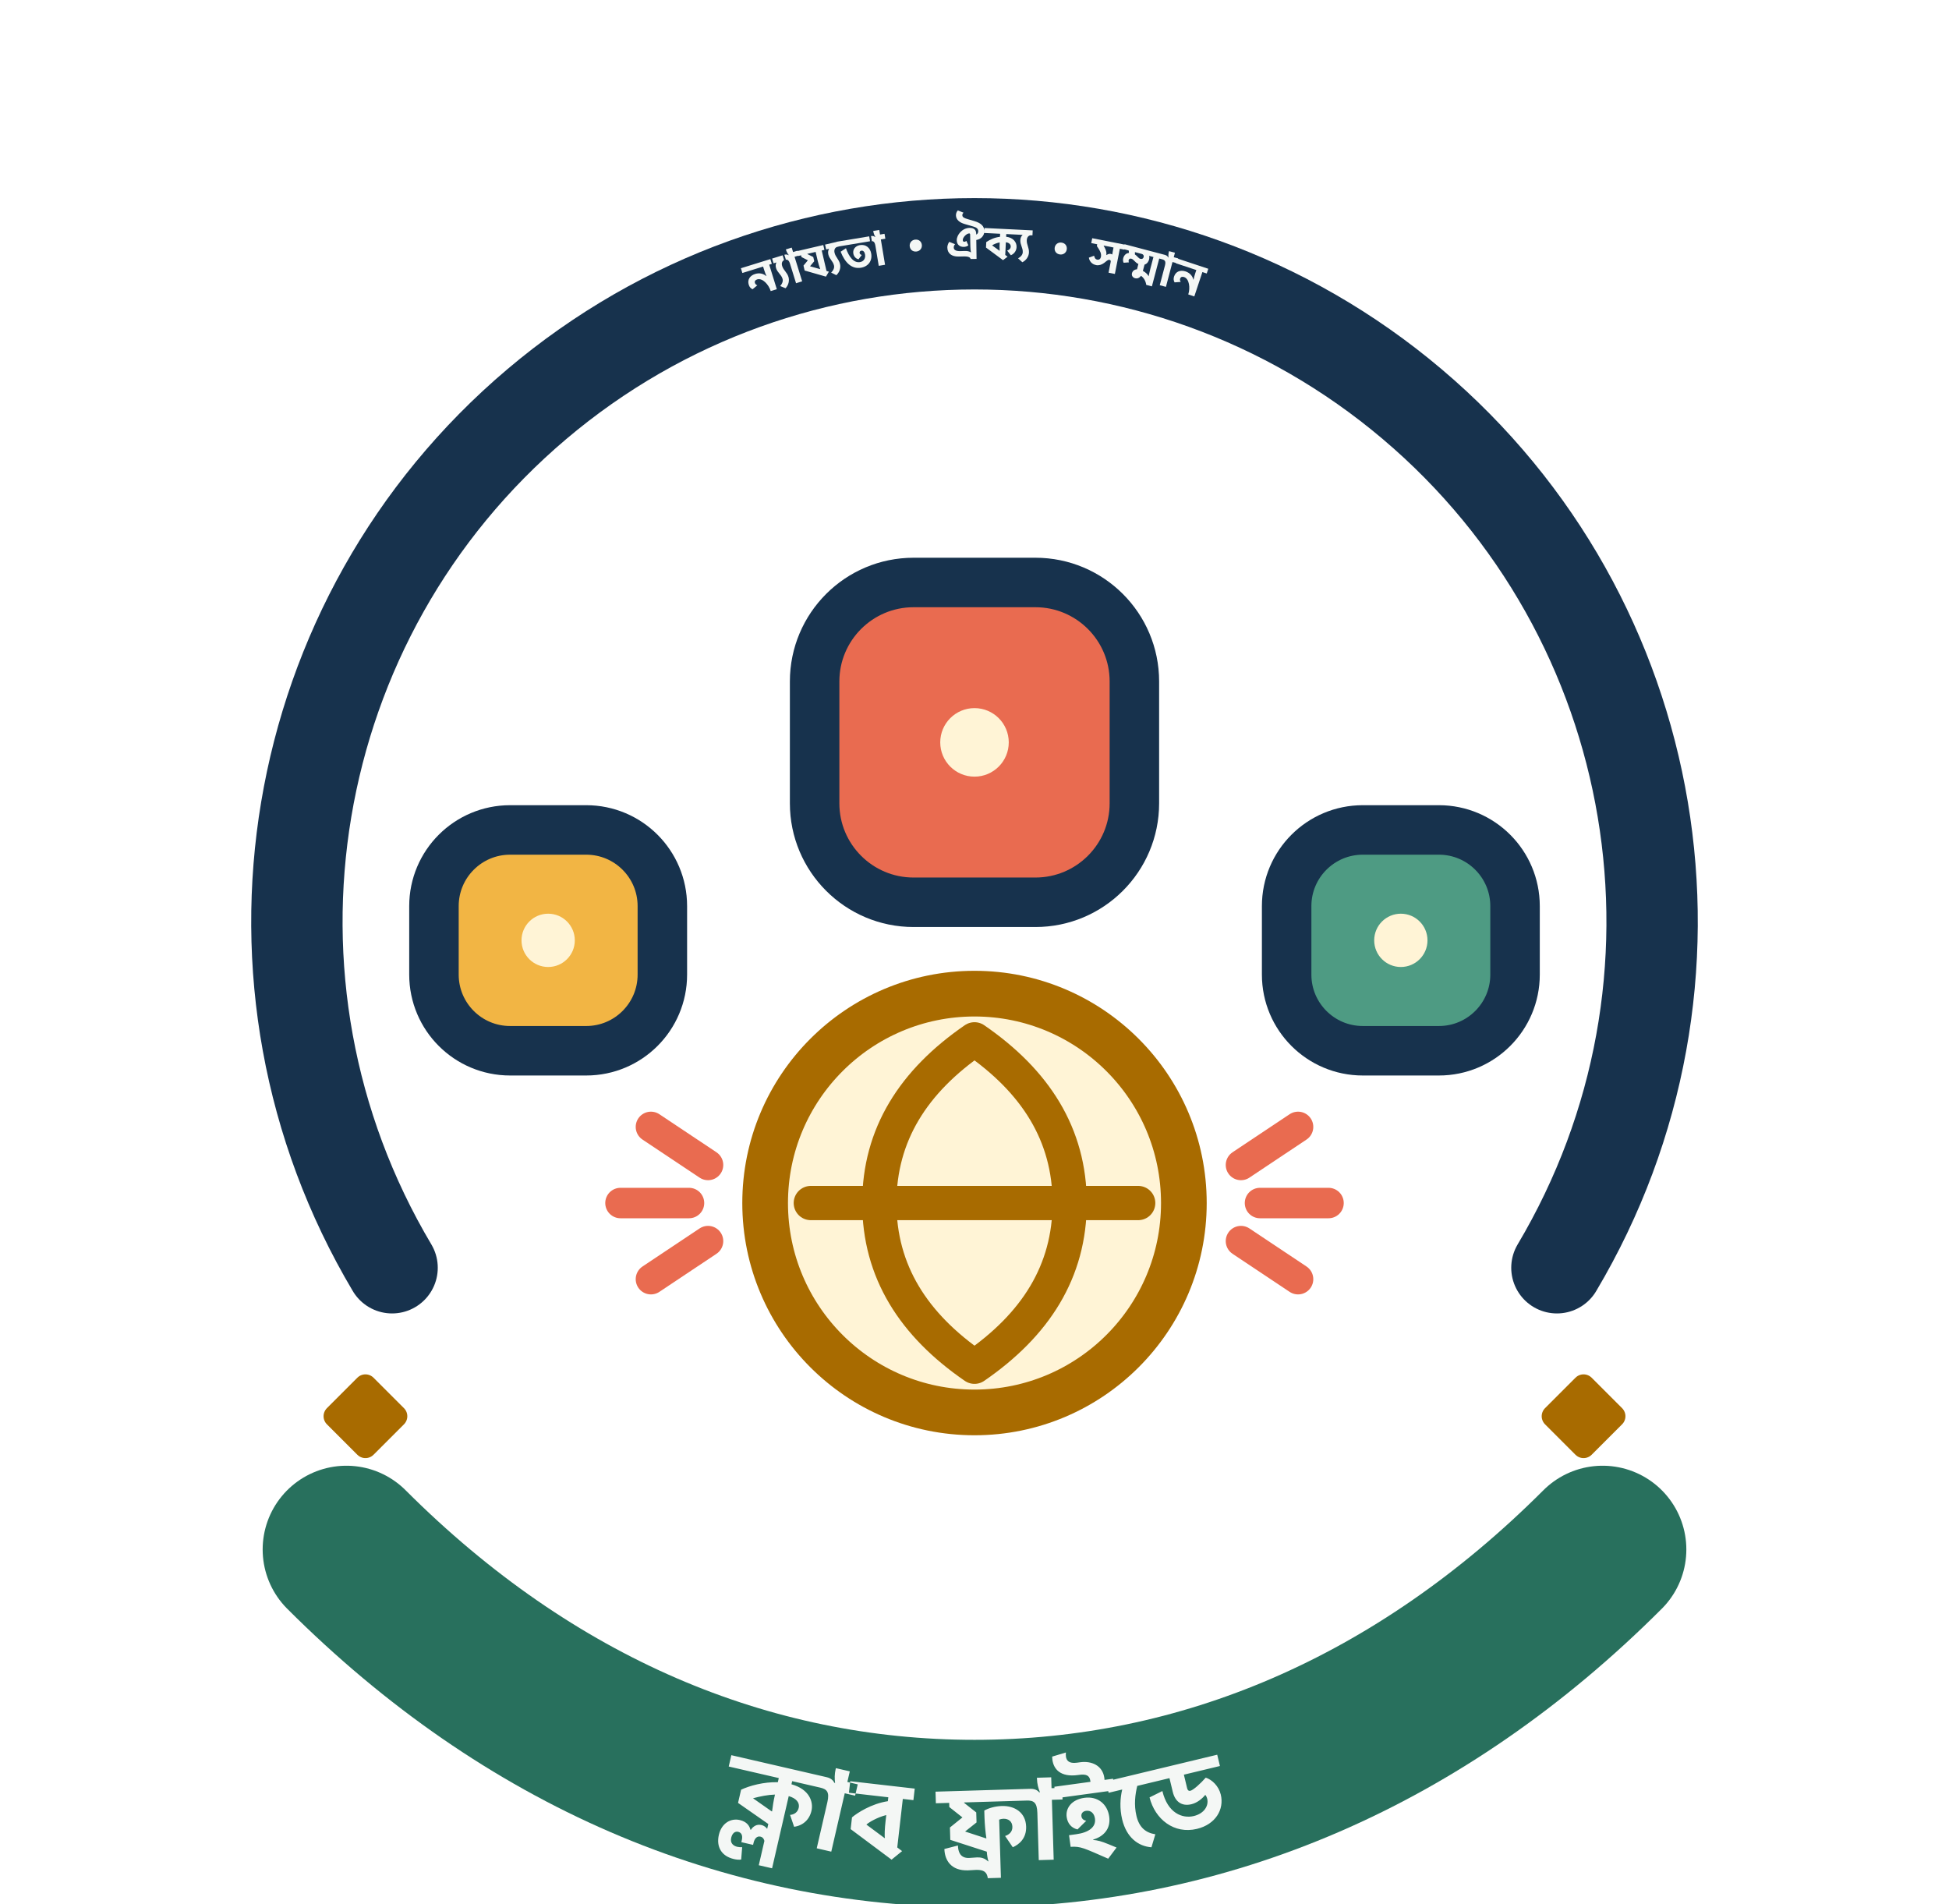
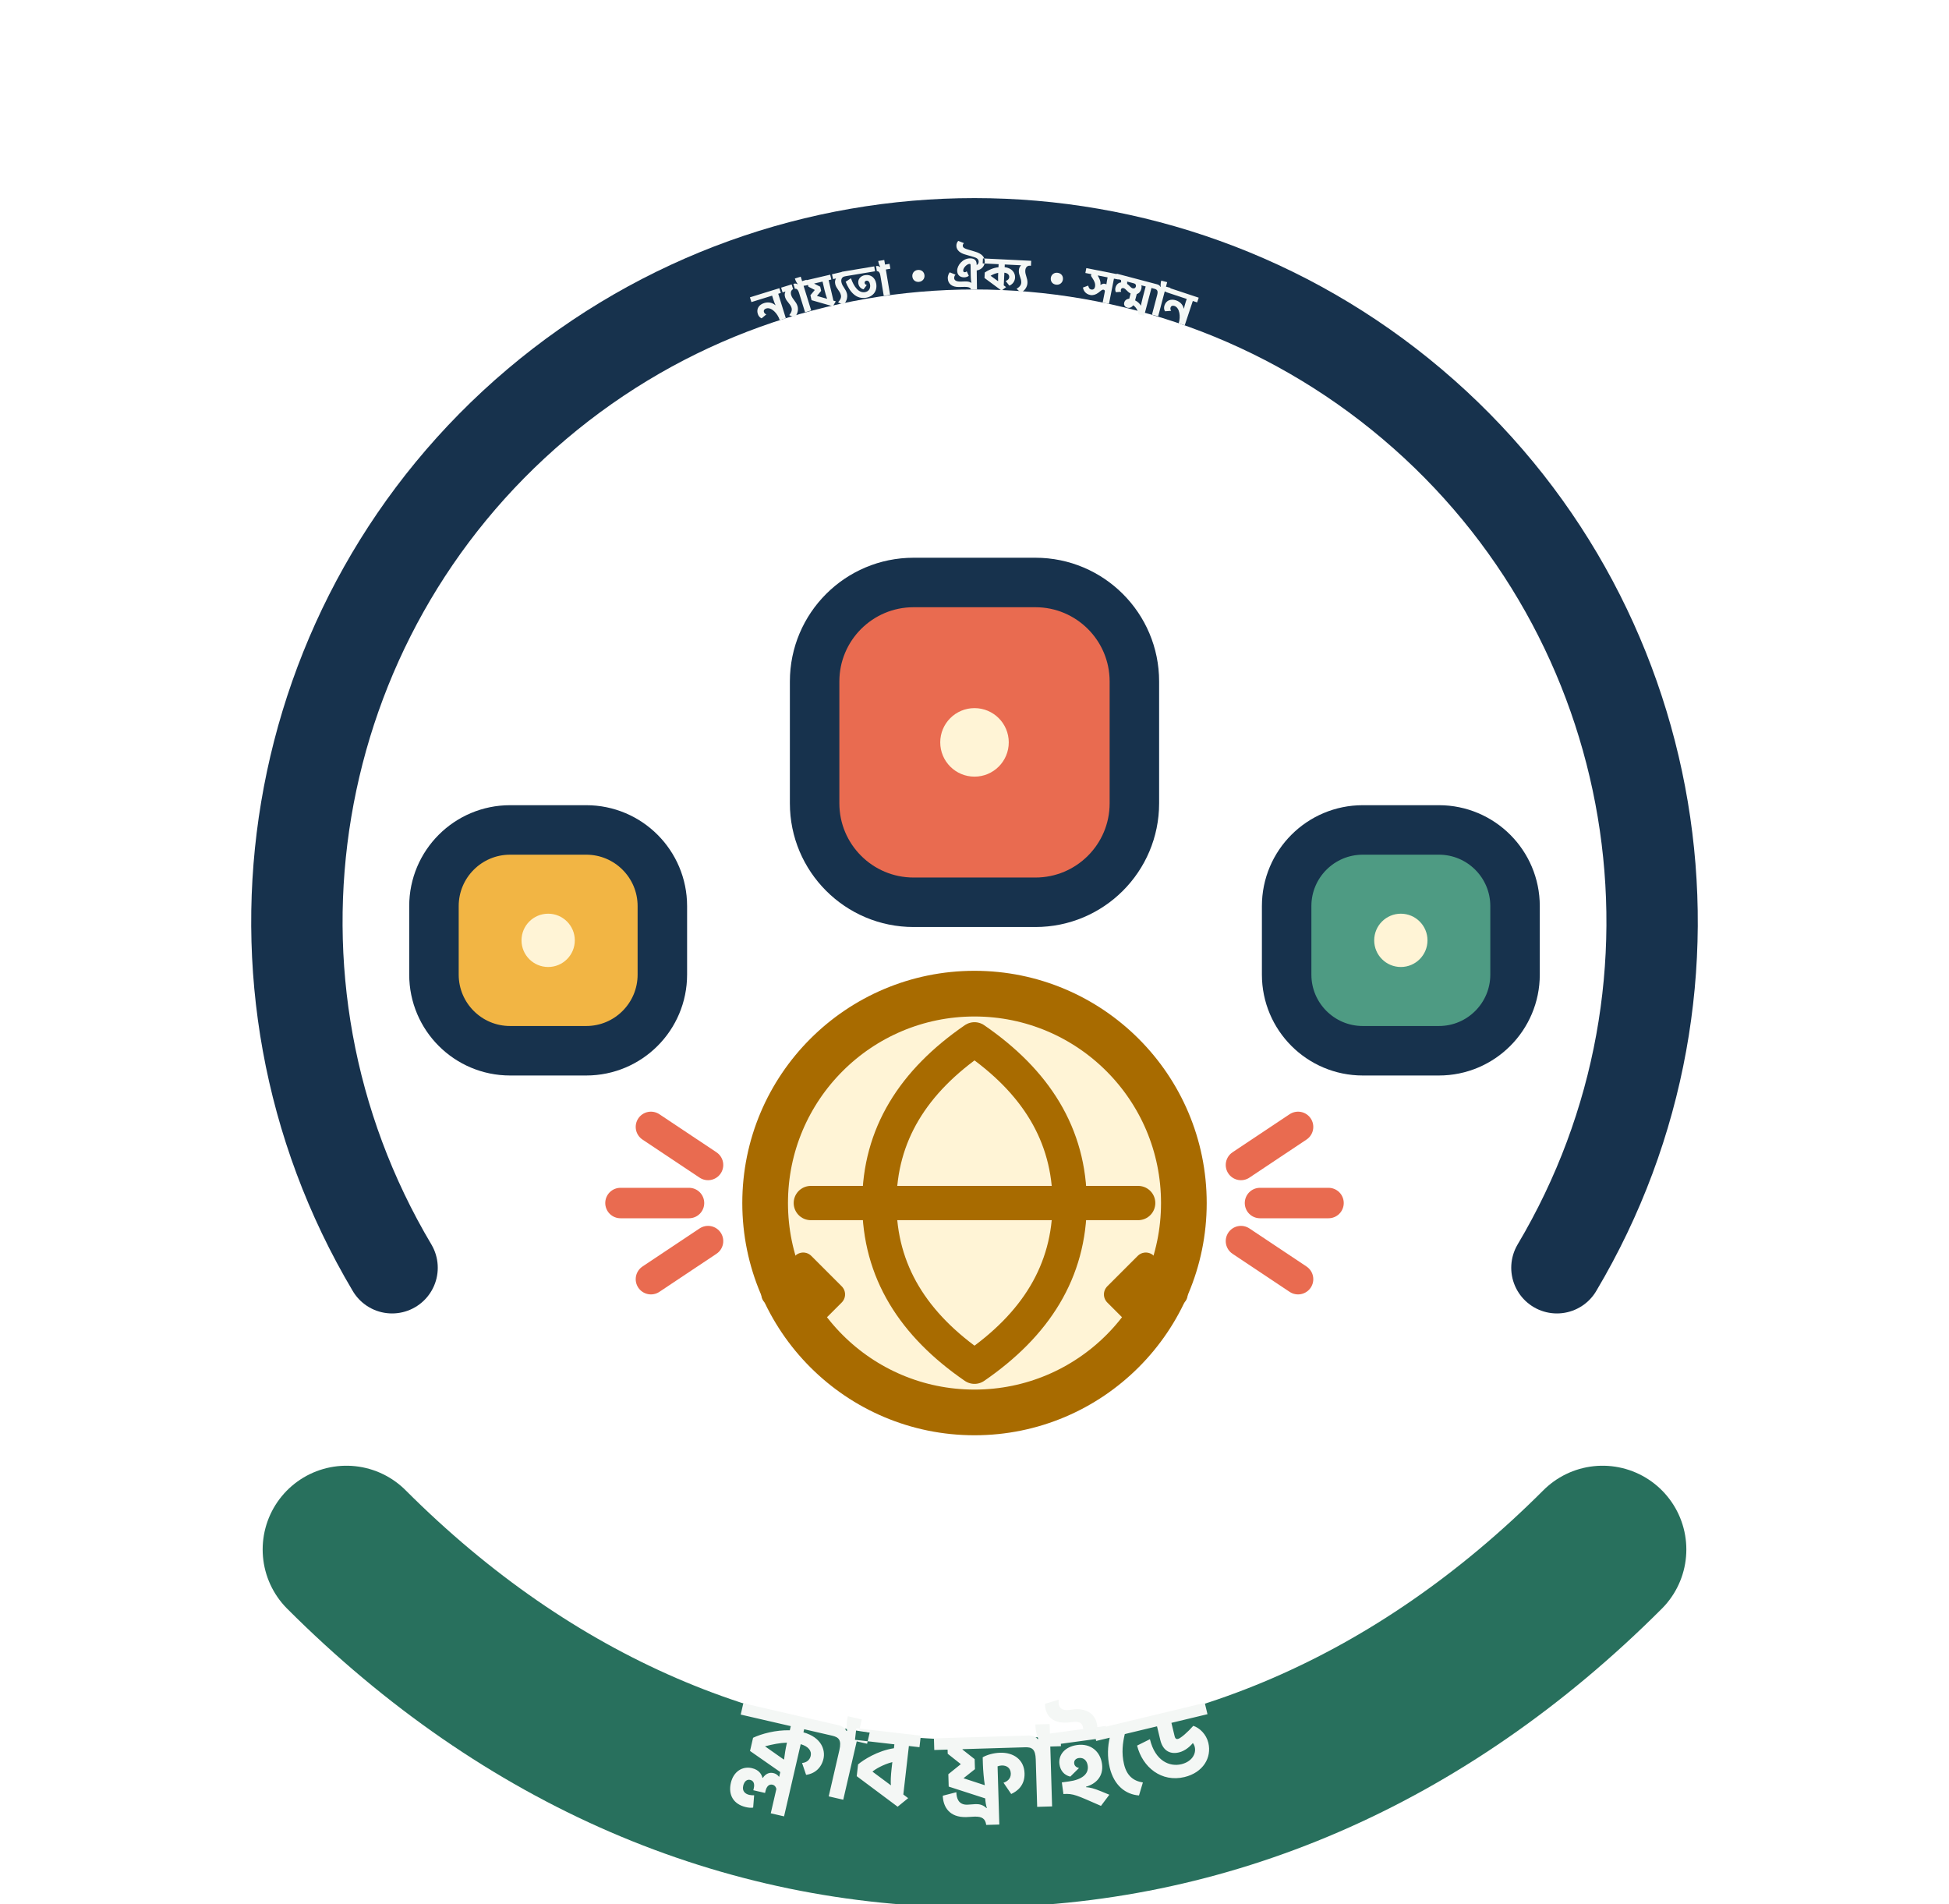
<svg xmlns="http://www.w3.org/2000/svg" viewBox="0 0 512 500" role="img" aria-labelledby="title desc" version="1.1" id="svg15">
  <g stroke="#17324D" stroke-width="13" stroke-linecap="round" stroke-linejoin="round" id="g8">
    <path fill="none" stroke="#17324D" d="M103 333a178 178 0 1 1 306 0" id="path1" />
    <g id="younger-member" aria-label="younger-member">
      <rect x="114" y="218" width="60" height="58" rx="20" fill="#F2B544" stroke="#17324D" id="rect1" />
      <circle cx="144" cy="247" r="7" fill="#FFF4D6" stroke="none" id="circle1" />
    </g>
    <g id="adult-member" aria-label="adult-member">
      <rect x="214" y="153" width="84" height="84" rx="26" fill="#E96B50" stroke="#17324D" id="rect2" />
      <circle cx="256" cy="195" r="9" fill="#FFF4D6" stroke="none" id="circle2" />
    </g>
    <g id="older-member" aria-label="older-member">
      <rect x="338" y="218" width="60" height="58" rx="20" fill="#4E9B83" stroke="#17324D" id="rect3" />
      <circle cx="368" cy="247" r="7" fill="#FFF4D6" stroke="none" id="circle3" />
    </g>
    <circle cx="256" cy="316" r="55" fill="#FFF4D6" stroke="#A86B00" stroke-width="12" id="circle4" />
    <path fill="none" stroke="#A86B00" stroke-width="9" d="M256 273c-16 11-25 25-25 43s9 32 25 43m0-86c16 11 25 25 25 43s-9 32-25 43m-43-43h86" id="path4" />
    <path fill="none" stroke="#E96B50" stroke-width="8" d="M181 316h-18M186 306l-15-10M186 326l-15 10M331 316h18M326 306l15-10M326 326l15 10" id="path5" />
    <path fill="none" stroke="#28705D" d="M91 407c48 48 105 72 165 72s117-24 165-72" id="path6" />
-     <path fill="#A86B00" stroke="#A86B00" stroke-width="6" d="m96 364 8 8-8 8-8-8z" id="path7" />
-     <path fill="#A86B00" stroke="#A86B00" stroke-width="6" d="m416 364 8 8-8 8-8-8z" id="path8" />
+     <path fill="#A86B00" stroke="#A86B00" stroke-width="6" d="m211 332 8 8-8 8-8-8z" id="path7" />
+     <path fill="#A86B00" stroke="#A86B00" stroke-width="6" d="m301 332 8 8-8 8-8-8z" id="path8" />
  </g>
  <defs id="defs8">
    <path id="motto-arc" d="M103 333a178 178 0 1 1 306 0" />
    <path id="name-arc" d="M91 407c48 48 105 72 165 72s117-24 165-72" />
  </defs>
  <path d="M103 333a178 178 0 1 1 306 0" fill="none" stroke="#17324D" stroke-width="24" stroke-linecap="round" id="path9" />
  <path d="M91 407c48 48 105 72 165 72s117-24 165-72" fill="none" stroke="#28705D" stroke-width="44" stroke-linecap="round" id="path10" />
  <g font-family="Kohinoor Bangla, Bangla Sangam MN, sans-serif" text-anchor="middle" id="g15">
    <g id="text14" style="font-weight:700;font-size:12px;letter-spacing:0" aria-label="ন্যায্যতা•ঐক্য•সম্মান">
-       <path style="fill:#f4f7f5" d="m 198.95,74.938 c -0.279,-0.089 -0.529,-0.288 -0.632,-0.621 -0.142,-0.458 0.123,-0.779 0.604,-0.929 1.375,-0.427 3.012,1.365 3.52,3.004 l 0.021,0.069 1.605,-0.498 -1.998,-6.441 1.146,-0.356 -0.388,-1.249 -8.195,2.542 0.388,1.249 5.444,-1.689 0.277,0.894 c 0.188,0.607 0.416,1.178 0.605,1.584 l -0.042,0.026 c -0.824,-0.712 -1.872,-0.889 -2.926,-0.562 -1.352,0.42 -2.103,1.482 -1.68,2.846 0.188,0.607 0.568,0.98 1.004,1.171 z m 4.988,-5.995 -1.18,0.366 -0.388,-1.249 3.679,-1.141 0.388,1.249 -0.332,0.103 c -0.562,0.174 -0.889,0.778 -0.633,1.604 0.348,1.123 1.275,1.64 1.652,2.855 0.306,0.986 0.027,2.153 -0.757,2.986 l -1.411,-0.58 c 0.654,-0.768 0.773,-1.396 0.606,-1.934 -0.345,-1.112 -1.318,-1.576 -1.688,-2.768 -0.206,-0.665 -0.079,-1.144 0.08,-1.444 z m 2.54,-3.314 c 0.167,0.539 0.435,0.996 0.727,1.37 l -0.08,0.025 c -0.191,-0.129 -0.537,-0.273 -1.064,-0.11 l -0.47,0.146 0.388,1.249 0.046,-0.014 c 0.722,-0.224 1.168,-0.124 1.516,1 l 1.582,5.1 1.605,-0.498 -1.998,-6.441 1.146,-0.356 -0.388,-1.249 -1.146,0.356 -0.363,-1.169 -1.536,0.476 z m 5.605,1.052 2.185,-0.509 0.526,2.256 c 0.15,0.643 0.453,1.681 0.671,2.246 l -0.047,0.011 -2.625,-0.744 1.107,-1.33 -0.256,-1.099 -1.551,-0.785 z m 4.893,5.981 0.769,-1.3 -0.623,-0.188 -1.253,-5.376 1.169,-0.272 -0.297,-1.274 -7.409,1.727 0.297,1.274 0.818,-0.191 0.106,0.456 1.678,0.854 -1.155,1.39 0.302,1.297 z m 0.798,-7.308 -1.204,0.281 -0.297,-1.274 3.751,-0.874 0.297,1.274 -0.339,0.079 c -0.573,0.133 -0.943,0.713 -0.747,1.554 0.267,1.145 1.154,1.727 1.443,2.966 0.234,1.005 -0.128,2.149 -0.97,2.924 l -1.366,-0.68 c 0.707,-0.719 0.871,-1.337 0.743,-1.886 -0.264,-1.134 -1.202,-1.667 -1.485,-2.882 -0.158,-0.678 0.004,-1.147 0.183,-1.435 z m 7.763,2.752 c -0.681,-0.142 -1.239,-0.718 -1.373,-1.523 -0.181,-1.089 0.555,-2.002 1.738,-2.2 1.61,-0.268 2.716,0.752 2.965,2.243 0.315,1.894 -0.776,3.377 -2.693,3.697 -2.509,0.418 -4.239,-1.423 -5.336,-4.208 l 1.393,-0.913 c 0.793,2.277 2.04,3.918 3.685,3.644 1.053,-0.175 1.492,-1.051 1.336,-1.986 -0.11,-0.663 -0.464,-1.103 -0.973,-1.018 -0.296,0.049 -0.511,0.292 -0.46,0.6 0.043,0.26 0.262,0.479 0.574,0.525 z m 3.277,-6.105 0.215,1.29 -9.008,1.5 -0.215,-1.29 z m 0.6,-1.219 c 0.093,0.556 0.296,1.046 0.534,1.456 l -0.083,0.014 c -0.172,-0.154 -0.495,-0.343 -1.04,-0.253 l -0.485,0.081 0.215,1.29 0.047,-0.008 c 0.746,-0.124 1.174,0.036 1.367,1.196 l 0.877,5.267 1.657,-0.276 -1.108,-6.652 1.184,-0.197 -0.215,-1.29 -1.184,0.197 -0.201,-1.207 -1.586,0.264 z" id="path15" />
-       <path style="fill:#f4f7f5" d="m 238.978,64.641 c 0.076,0.873 0.734,1.514 1.738,1.427 0.921,-0.08 1.53,-0.832 1.454,-1.704 -0.076,-0.873 -0.734,-1.514 -1.738,-1.427 -0.921,0.08 -1.53,0.832 -1.454,1.704 z" id="path16" />
-       <path style="fill:#f4f7f5" d="m 254.982,68.03 1.56,-0.022 -0.069,-4.968 c 1.341,-0.199 2.131,-1.254 2.116,-2.346 -0.017,-1.236 -0.797,-2.077 -2.581,-2.604 l -1.892,-0.562 c -0.747,-0.218 -1.303,-0.462 -1.31,-0.978 -0.004,-0.264 0.078,-0.457 0.314,-0.688 l -1.508,-0.591 c -0.283,0.328 -0.494,0.751 -0.486,1.291 0.017,1.224 1.095,1.929 2.228,2.261 l 2.35,0.687 c 0.843,0.24 1.268,0.582 1.277,1.206 0.007,0.468 -0.217,0.759 -0.527,0.907 l -0.003,-0.216 c -0.013,-0.96 -0.514,-1.565 -1.75,-1.548 -1.944,0.027 -3.382,1.871 -3.363,3.239 0.015,1.056 0.661,1.767 1.849,1.75 0.444,-0.006 0.91,-0.145 1.206,-0.413 l -0.544,-1.169 c -0.083,0.097 -0.273,0.232 -0.513,0.235 -0.264,0.004 -0.41,-0.114 -0.414,-0.462 -0.01,-0.684 0.984,-1.718 1.68,-1.728 0.144,-0.002 0.253,0.068 0.256,0.308 l 0.028,2.04 c 0.026,1.86 0.116,2.291 0.193,2.626 l -0.048,6.68e-4 c -0.436,-0.318 -1.013,-0.37 -1.637,-0.361 -0.372,0.005 -0.768,0.035 -1.152,0.04 -1.284,0.018 -1.686,-0.421 -1.693,-0.949 -0.005,-0.384 0.159,-0.674 0.36,-0.869 l -1.533,-0.615 c -0.141,0.182 -0.518,0.751 -0.507,1.519 0.021,1.476 1.101,2.361 2.913,2.336 0.36,-0.005 1.056,-0.027 1.464,-0.032 1.368,-0.019 1.649,0.349 1.738,0.672 z m 9.596,-2.213 c 0.512,-0.143 0.915,-0.52 0.94,-1.035 0.028,-0.563 -0.417,-1.054 -1.277,-1.144 l -0.164,3.332 0.615,0.451 -1.198,0.914 -4.475,-3.308 0.071,-1.438 c 0.982,-0.661 2.187,-1.226 3.6,-1.385 l 0.04,-0.803 -4.183,-0.206 0.064,-1.306 9.313,0.458 -0.064,1.306 -3.512,-0.173 -0.035,0.707 c 1.912,0.214 2.798,1.483 2.737,2.73 -0.048,0.971 -0.615,1.748 -1.498,2.125 z m -3.957,-1.372 1.937,1.405 0.048,0.002 c -0.042,-0.603 -0.024,-1.467 0.007,-2.102 l 0.004,-0.072 c -0.776,0.142 -1.426,0.422 -1.996,0.767 z m 7.993,-2.754 -1.235,-0.061 0.064,-1.306 3.847,0.189 -0.064,1.306 -0.348,-0.017 c -0.587,-0.029 -1.102,0.426 -1.145,1.289 -0.058,1.175 0.636,1.978 0.573,3.248 -0.051,1.031 -0.713,2.031 -1.735,2.546 l -1.127,-1.029 c 0.878,-0.497 1.205,-1.046 1.233,-1.609 0.057,-1.163 -0.698,-1.933 -0.636,-3.179 0.034,-0.695 0.319,-1.102 0.57,-1.33 z" id="path17" />
-       <path style="fill:#f4f7f5" d="m 277.063,65.075 c -0.111,0.869 0.395,1.636 1.395,1.764 0.917,0.117 1.672,-0.487 1.783,-1.356 0.111,-0.869 -0.395,-1.636 -1.395,-1.764 -0.917,-0.117 -1.672,0.487 -1.783,1.356 z" id="path18" />
-       <path style="fill:#f4f7f5" d="m 287.974,69.641 c 0.671,0.133 1.424,-0.086 2.084,-0.579 0.573,-0.425 0.972,-0.897 1.408,-0.811 0.247,0.049 0.368,0.244 0.317,0.503 l -0.567,2.873 1.66,0.328 1.306,-6.616 1.165,0.23 0.253,-1.283 -8.676,-1.713 -0.253,1.283 1.566,0.309 -0.091,0.459 0.357,0.547 c 0.461,0.703 0.877,1.445 0.705,2.316 -0.095,0.483 -0.443,0.818 -0.961,0.715 -0.565,-0.112 -0.719,-0.57 -0.824,-1.031 l -1.385,0.509 c 0.134,0.809 0.677,1.712 1.937,1.96 z m 4.22,-2.787 c -0.13,-0.087 -0.243,-0.134 -0.443,-0.173 -0.412,-0.081 -0.826,0.155 -1.117,0.33 0.021,-0.167 0.032,-0.348 0.02,-0.534 -0.027,-0.421 -0.167,-0.889 -0.47,-1.463 l -0.251,-0.465 0.009,-0.047 2.578,0.509 -0.156,0.789 c -0.035,0.177 -0.142,0.779 -0.172,1.055 z m 7.397,1.141 c -0.545,-0.144 -0.808,-0.747 -1.455,-1.166 0.017,-0.206 0.02,-0.404 -7.8e-4,-0.608 l 1.798,0.475 c 0.441,0.116 0.599,0.456 0.501,0.827 -0.098,0.371 -0.392,0.592 -0.844,0.472 z m 2.167,4.581 c -0.281,-0.533 -0.836,-1.065 -1.524,-1.42 l 0.435,-1.648 c 0.69,-0.215 1.044,-0.804 1.182,-1.326 0.116,-0.441 0.088,-0.759 0.021,-0.975 l 1.137,0.3 -0.778,2.947 c -0.404,1.532 -0.473,2.122 -0.473,2.122 z m 3.943,-4.358 0.334,-1.265 -10.616,-2.802 -0.334,1.265 1.416,0.374 c 0.061,0.19 0.076,0.417 0.053,0.647 -0.778,0.08 -1.286,0.641 -1.482,1.384 -0.129,0.487 -0.035,0.934 0.118,1.198 l 1.381,-0.107 c -0.079,-0.17 -0.129,-0.357 -0.068,-0.589 0.077,-0.29 0.323,-0.473 0.706,-0.372 0.615,0.162 0.945,0.982 1.842,1.392 l -0.356,1.395 c -0.667,0.035 -1.164,0.413 -1.32,1.004 -0.184,0.696 0.243,1.194 0.835,1.35 0.499,0.132 1.089,-0.035 1.525,-0.652 0.796,0.558 1.256,1.448 1.38,2.387 l 1.485,0.392 1.929,-7.31 z m 1.37,-2.133 c -0.144,0.545 -0.16,1.075 -0.11,1.547 l -0.081,-0.021 c -0.093,-0.211 -0.31,-0.516 -0.844,-0.657 l -0.476,-0.126 -0.334,1.265 0.046,0.012 c 0.731,0.193 1.056,0.514 0.756,1.652 l -1.363,5.163 1.624,0.429 1.721,-6.521 1.16,0.306 0.334,-1.265 -1.16,-0.306 0.312,-1.183 -1.555,-0.41 z m 3.108,7.967 c -0.175,-0.235 -0.263,-0.542 -0.153,-0.873 0.151,-0.456 0.553,-0.562 1.032,-0.404 1.367,0.454 1.655,2.863 1.114,4.491 l -0.023,0.068 1.594,0.529 2.124,-6.401 1.139,0.378 0.412,-1.241 -8.143,-2.702 -0.412,1.241 5.41,1.795 -0.295,0.888 c -0.2,0.604 -0.348,1.2 -0.43,1.64 l -0.049,-0.004 c -0.256,-1.058 -1.004,-1.813 -2.052,-2.16 -1.344,-0.446 -2.573,-0.019 -3.023,1.336 -0.2,0.604 -0.109,1.127 0.135,1.537 z" id="path19" />
+       <path style="fill:#f4f7f5" d="m 201.321,82.578 c -0.279,-0.089 -0.529,-0.288 -0.632,-0.621 -0.142,-0.458 0.123,-0.779 0.604,-0.929 1.375,-0.427 3.012,1.365 3.52,3.004 l 0.021,0.069 1.605,-0.498 -1.998,-6.441 1.146,-0.356 -0.388,-1.249 -8.195,2.542 0.388,1.249 5.444,-1.689 0.277,0.894 c 0.188,0.607 0.416,1.178 0.605,1.584 l -0.042,0.026 c -0.824,-0.712 -1.872,-0.889 -2.926,-0.562 -1.352,0.42 -2.103,1.482 -1.68,2.846 0.188,0.607 0.568,0.98 1.004,1.171 z m 4.988,-5.995 -1.18,0.366 -0.388,-1.249 3.679,-1.141 0.388,1.249 -0.332,0.103 c -0.562,0.174 -0.889,0.778 -0.633,1.604 0.348,1.123 1.275,1.64 1.652,2.855 0.306,0.986 0.027,2.153 -0.757,2.986 l -1.411,-0.58 c 0.654,-0.768 0.773,-1.396 0.606,-1.934 -0.345,-1.112 -1.318,-1.576 -1.688,-2.768 -0.206,-0.665 -0.079,-1.144 0.08,-1.444 z m 2.54,-3.314 c 0.167,0.539 0.435,0.996 0.727,1.37 l -0.08,0.025 c -0.191,-0.129 -0.537,-0.273 -1.064,-0.11 l -0.47,0.146 0.388,1.249 0.046,-0.014 c 0.722,-0.224 1.168,-0.124 1.516,1 l 1.582,5.1 1.605,-0.498 -1.998,-6.441 1.146,-0.356 -0.388,-1.249 -1.146,0.356 -0.363,-1.169 -1.536,0.476 z m 5.051,1.202 2.185,-0.509 0.526,2.256 c 0.15,0.643 0.453,1.681 0.671,2.246 l -0.047,0.011 -2.625,-0.744 1.107,-1.33 -0.256,-1.099 -1.551,-0.785 z m 4.893,5.981 0.769,-1.3 -0.623,-0.188 -1.253,-5.376 1.169,-0.272 -0.297,-1.274 -7.409,1.727 0.297,1.274 0.818,-0.191 0.106,0.456 1.678,0.854 -1.155,1.39 0.302,1.297 z m 0.798,-7.308 -1.204,0.281 -0.297,-1.274 3.751,-0.874 0.297,1.274 -0.339,0.079 c -0.573,0.133 -0.943,0.713 -0.747,1.554 0.267,1.145 1.154,1.727 1.443,2.966 0.234,1.005 -0.128,2.149 -0.97,2.924 l -1.366,-0.68 c 0.707,-0.719 0.871,-1.337 0.743,-1.886 -0.264,-1.134 -1.202,-1.667 -1.485,-2.882 -0.158,-0.678 0.004,-1.147 0.183,-1.435 z m 7.262,2.852 c -0.681,-0.142 -1.239,-0.718 -1.373,-1.523 -0.181,-1.089 0.555,-2.002 1.738,-2.2 1.61,-0.268 2.716,0.752 2.965,2.243 0.315,1.894 -0.776,3.377 -2.693,3.697 -2.509,0.418 -4.239,-1.423 -5.336,-4.208 l 1.393,-0.913 c 0.793,2.277 2.04,3.918 3.685,3.644 1.053,-0.175 1.492,-1.051 1.336,-1.986 -0.11,-0.663 -0.464,-1.103 -0.972,-1.018 -0.296,0.049 -0.511,0.292 -0.46,0.6 0.043,0.26 0.262,0.479 0.574,0.525 z m 3.277,-6.105 0.215,1.29 -9.008,1.5 -0.215,-1.29 z m 0.6,-1.219 c 0.093,0.556 0.296,1.046 0.534,1.456 l -0.083,0.014 c -0.172,-0.154 -0.495,-0.343 -1.04,-0.253 l -0.485,0.081 0.215,1.29 0.047,-0.008 c 0.746,-0.124 1.174,0.036 1.367,1.196 l 0.877,5.267 1.657,-0.276 -1.108,-6.652 1.184,-0.197 -0.215,-1.29 -1.184,0.197 -0.201,-1.207 -1.586,0.264 z" id="path15" />
+       <path style="fill:#f4f7f5" d="m 239.67,72.611 c 0.076,0.873 0.734,1.514 1.738,1.427 0.921,-0.08 1.53,-0.832 1.454,-1.704 -0.076,-0.873 -0.734,-1.514 -1.738,-1.427 -0.921,0.08 -1.53,0.832 -1.454,1.704 z" id="path16" />
+       <path style="fill:#f4f7f5" d="m 255.093,76.03 1.56,-0.022 -0.069,-4.968 c 1.341,-0.199 2.131,-1.254 2.116,-2.346 -0.017,-1.236 -0.797,-2.077 -2.581,-2.604 l -1.892,-0.562 c -0.747,-0.218 -1.303,-0.462 -1.31,-0.978 -0.004,-0.264 0.078,-0.457 0.314,-0.688 L 251.723,63.271 c -0.283,0.328 -0.494,0.751 -0.486,1.291 0.017,1.224 1.095,1.929 2.228,2.261 l 2.35,0.687 c 0.843,0.24 1.268,0.582 1.277,1.206 0.007,0.468 -0.217,0.759 -0.527,0.907 l -0.003,-0.216 c -0.013,-0.96 -0.514,-1.565 -1.75,-1.548 -1.944,0.027 -3.382,1.871 -3.363,3.239 0.015,1.056 0.661,1.767 1.849,1.75 0.444,-0.006 0.91,-0.145 1.206,-0.413 l -0.544,-1.169 c -0.083,0.097 -0.273,0.232 -0.513,0.235 -0.264,0.004 -0.41,-0.114 -0.414,-0.462 -0.01,-0.684 0.984,-1.718 1.68,-1.728 0.144,-0.002 0.253,0.068 0.256,0.308 l 0.028,2.04 c 0.026,1.86 0.116,2.291 0.193,2.626 l -0.048,6.68e-4 c -0.436,-0.318 -1.013,-0.37 -1.637,-0.361 -0.372,0.005 -0.768,0.035 -1.152,0.04 -1.284,0.018 -1.686,-0.421 -1.693,-0.949 -0.005,-0.384 0.159,-0.674 0.36,-0.869 l -1.533,-0.615 c -0.141,0.182 -0.518,0.751 -0.507,1.519 0.021,1.476 1.101,2.361 2.913,2.336 0.36,-0.005 1.056,-0.027 1.464,-0.032 1.368,-0.019 1.649,0.349 1.738,0.672 z m 9.091,-2.222 c 0.512,-0.143 0.915,-0.52 0.94,-1.035 0.028,-0.563 -0.417,-1.054 -1.277,-1.144 l -0.164,3.332 0.615,0.451 -1.198,0.914 -4.475,-3.308 0.071,-1.438 c 0.982,-0.661 2.187,-1.226 3.6,-1.385 l 0.04,-0.803 -4.183,-0.206 0.064,-1.306 9.313,0.458 -0.064,1.306 -3.512,-0.173 -0.035,0.707 c 1.912,0.214 2.798,1.483 2.737,2.73 -0.048,0.971 -0.615,1.748 -1.498,2.125 z m -3.957,-1.372 1.937,1.405 0.048,0.002 c -0.042,-0.603 -0.024,-1.467 0.007,-2.102 l 0.004,-0.072 c -0.776,0.142 -1.426,0.422 -1.996,0.767 z m 7.993,-2.754 -1.235,-0.061 0.064,-1.306 3.847,0.189 -0.064,1.306 -0.348,-0.017 c -0.587,-0.029 -1.102,0.426 -1.145,1.289 -0.058,1.175 0.636,1.978 0.573,3.248 -0.051,1.031 -0.713,2.031 -1.735,2.546 l -1.127,-1.029 c 0.878,-0.497 1.205,-1.046 1.233,-1.609 0.057,-1.163 -0.698,-1.933 -0.636,-3.179 0.034,-0.695 0.319,-1.102 0.57,-1.33 z" id="path17" />
+       <path style="fill:#f4f7f5" d="m 276.047,73.01 c -0.111,0.869 0.395,1.636 1.395,1.764 0.917,0.117 1.672,-0.487 1.783,-1.356 0.111,-0.869 -0.395,-1.636 -1.395,-1.764 -0.916,-0.117 -1.672,0.487 -1.783,1.356 z" id="path18" />
+       <path style="fill:#f4f7f5" d="m 286.425,77.49 c 0.671,0.133 1.424,-0.086 2.084,-0.579 0.573,-0.425 0.972,-0.897 1.408,-0.811 0.247,0.049 0.368,0.244 0.317,0.503 l -0.567,2.873 1.66,0.328 1.306,-6.616 1.165,0.23 0.253,-1.283 -8.676,-1.713 -0.253,1.283 1.566,0.309 -0.091,0.459 0.357,0.547 c 0.461,0.703 0.877,1.445 0.705,2.316 -0.095,0.483 -0.443,0.818 -0.961,0.715 -0.565,-0.112 -0.719,-0.57 -0.824,-1.031 l -1.385,0.509 c 0.134,0.809 0.677,1.712 1.937,1.96 z m 4.22,-2.787 c -0.13,-0.087 -0.243,-0.134 -0.443,-0.173 -0.412,-0.081 -0.826,0.155 -1.117,0.33 0.021,-0.167 0.032,-0.348 0.02,-0.534 -0.027,-0.421 -0.167,-0.889 -0.47,-1.463 l -0.251,-0.465 0.009,-0.047 2.578,0.509 -0.156,0.789 c -0.035,0.177 -0.142,0.779 -0.172,1.055 z m 6.905,1.027 c -0.545,-0.144 -0.808,-0.747 -1.455,-1.166 0.017,-0.206 0.02,-0.404 -7.7e-4,-0.608 l 1.798,0.475 c 0.441,0.116 0.599,0.456 0.501,0.827 -0.098,0.371 -0.392,0.592 -0.844,0.472 z m 2.167,4.581 c -0.281,-0.533 -0.836,-1.065 -1.524,-1.42 l 0.435,-1.648 c 0.69,-0.215 1.044,-0.804 1.182,-1.326 0.116,-0.441 0.088,-0.759 0.021,-0.975 l 1.137,0.3 -0.778,2.947 c -0.404,1.532 -0.473,2.122 -0.473,2.122 z m 3.943,-4.358 0.334,-1.265 -10.616,-2.802 -0.334,1.265 1.416,0.374 c 0.061,0.19 0.076,0.417 0.053,0.647 -0.778,0.08 -1.286,0.641 -1.482,1.384 -0.129,0.487 -0.035,0.934 0.118,1.198 l 1.381,-0.107 c -0.079,-0.17 -0.129,-0.357 -0.068,-0.589 0.077,-0.29 0.323,-0.473 0.706,-0.372 0.615,0.162 0.945,0.982 1.842,1.392 l -0.356,1.395 c -0.667,0.035 -1.164,0.413 -1.32,1.004 -0.184,0.696 0.243,1.194 0.835,1.35 0.499,0.132 1.089,-0.035 1.525,-0.652 0.796,0.558 1.256,1.448 1.38,2.387 l 1.485,0.392 1.929,-7.31 z m 1.37,-2.133 c -0.144,0.545 -0.16,1.075 -0.11,1.547 l -0.081,-0.021 c -0.093,-0.211 -0.311,-0.516 -0.844,-0.657 l -0.476,-0.126 -0.334,1.265 0.046,0.012 c 0.731,0.193 1.056,0.514 0.756,1.652 l -1.363,5.163 1.624,0.429 1.721,-6.521 1.16,0.306 0.334,-1.265 -1.16,-0.306 0.312,-1.183 -1.555,-0.41 z m 2.63,7.825 c -0.175,-0.235 -0.263,-0.542 -0.153,-0.873 0.151,-0.456 0.553,-0.562 1.032,-0.404 1.367,0.454 1.655,2.863 1.114,4.491 l -0.023,0.068 1.595,0.529 2.124,-6.401 1.139,0.378 0.412,-1.241 -8.143,-2.702 -0.412,1.241 5.41,1.795 -0.295,0.888 c -0.2,0.604 -0.348,1.2 -0.43,1.64 l -0.049,-0.004 c -0.256,-1.058 -1.004,-1.813 -2.052,-2.16 -1.344,-0.446 -2.573,-0.019 -3.023,1.336 -0.2,0.604 -0.109,1.127 0.135,1.537 z" id="path19" />
    </g>
-     <path d="m 216.455,469.78 0.686,-2.974 -25.019,-5.773 -0.686,2.974 13.15,3.034 -0.252,1.091 c -3.683,-0.103 -7.455,0.924 -9.65,1.969 l -0.799,3.465 7.946,5.54 -0.283,1.228 -0.082,-0.019 c -0.222,-0.281 -0.577,-0.737 -1.478,-0.944 -1.2,-0.277 -2.153,0.365 -2.735,1.266 l -0.109,-0.025 c -0.241,-0.947 -0.894,-2.103 -2.804,-2.544 -2.374,-0.548 -4.787,0.821 -5.498,3.904 -0.711,3.083 0.638,5.578 3.967,6.346 0.655,0.151 1.356,0.227 1.897,0.122 l 0.26,-3.245 c -0.38,0.027 -0.863,0.002 -1.272,-0.092 -0.982,-0.227 -1.946,-0.909 -1.606,-2.382 0.277,-1.2 1.007,-1.75 1.826,-1.561 0.818,0.189 1.259,0.894 0.957,2.204 l -0.12,0.518 3.083,0.711 0.12,-0.518 c 0.271,-1.173 0.917,-1.857 1.817,-1.65 0.655,0.151 0.936,0.676 1.033,1.129 l -1.473,6.384 3.492,0.806 4.375,-18.962 c 1.994,0.575 2.932,1.74 2.623,3.077 -0.264,1.146 -1.156,1.773 -2.269,1.862 l 1.062,3.119 c 2.344,-0.321 4.027,-1.887 4.562,-4.206 0.535,-2.319 -0.51,-5.635 -5.262,-6.961 l 0.189,-0.818 z m -13.631,6.022 -0.136,-0.032 -4.871,-3.423 c 1.899,-0.51 3.889,-0.913 5.769,-0.968 l -0.057,0.246 c -0.302,1.31 -0.571,2.972 -0.705,4.176 z m 16.697,-11.09 c -0.296,1.282 -0.294,2.518 -0.145,3.616 l -0.191,-0.044 c -0.233,-0.485 -0.762,-1.182 -2.017,-1.471 l -1.119,-0.258 -0.686,2.974 0.109,0.025 c 1.719,0.397 2.5,1.123 1.883,3.796 l -2.801,12.141 3.82,0.881 3.538,-15.333 2.728,0.63 0.686,-2.974 -2.728,-0.63 0.642,-2.783 -3.656,-0.844 z m 13.836,7.375 -10.348,-1.186 0.348,-3.032 16.941,1.942 -0.348,3.032 -2.782,-0.319 -1.46,12.741 1.271,0.963 -2.766,2.248 -10.748,-8.024 0.354,-3.088 c 1.374,-1.167 5.09,-3.588 9.421,-4.247 z m -0.536,4.673 c -2.38,0.601 -4.527,1.877 -5.219,2.502 l 4.753,3.532 0.111,0.013 c -0.143,-0.721 -0.031,-2.681 0.164,-4.378 z m 26.675,16.583 3.442,-0.103 -0.458,-15.281 c 0.333,-0.122 0.722,-0.218 1.086,-0.229 1.315,-0.04 2.345,0.658 2.388,2.113 0.044,1.455 -1.084,2.161 -1.917,2.411 l 2.022,2.965 c 1.603,-0.72 3.602,-2.265 3.507,-5.428 -0.109,-3.638 -2.939,-5.514 -6.409,-5.41 -1.763,0.053 -3.54,0.582 -4.586,1.202 l 0.055,1.847 c 0.046,1.539 0.262,4.054 0.5,5.447 l -0.112,0.003 -5.488,-1.796 3.01,-2.387 -0.079,-2.631 -3.185,-2.51 -0.003,-0.112 17.464,-0.524 -0.091,-3.051 -24.881,0.746 0.091,3.051 3.498,-0.105 0.033,1.092 3.443,2.726 -3.282,2.648 0.097,3.247 9.589,3.102 c 0.052,0.811 0.195,1.843 0.44,2.536 l -0.112,0.003 c -0.922,-0.869 -1.881,-1.064 -2.86,-1.035 -0.924,0.028 -1.089,0.117 -2.153,0.149 -2.379,0.071 -2.854,-1.763 -2.899,-3.275 l -3.558,0.919 c 0.088,2.939 1.741,5.746 6.191,5.613 1.147,-0.034 1.09,-0.089 2.153,-0.121 2.015,-0.06 2.847,0.587 3.063,2.177 z m 12.915,-26.103 c 0.04,1.315 0.355,2.51 0.778,3.534 l -0.196,0.006 c -0.348,-0.41 -1.037,-0.949 -2.324,-0.911 l -1.147,0.034 0.091,3.051 0.112,-0.003 c 1.763,-0.053 2.703,0.451 2.785,3.194 l 0.374,12.454 3.918,-0.118 -0.472,-15.729 2.799,-0.084 -0.091,-3.051 -2.799,0.084 -0.086,-2.855 -3.75,0.113 z m 7.803,10.037 c 0.216,1.581 1.155,2.866 2.847,3.256 l 2.29,-2.263 c -0.787,-0.175 -1.184,-0.601 -1.264,-1.184 -0.106,-0.777 0.412,-1.328 1.216,-1.438 1.304,-0.178 2.158,0.694 2.344,2.053 0.3,2.192 -1.594,3.638 -4.923,4.093 l -1.886,0.258 0.417,3.052 c 2.662,-0.166 3.435,0.322 9.865,3.116 l 2.199,-2.929 -2.157,-0.892 c -1.975,-0.804 -2.821,-0.999 -3.965,-1.097 l -0.015,-0.111 c 2.638,-0.756 4.657,-2.728 4.21,-6.002 -0.455,-3.329 -3.032,-5.435 -6.528,-4.957 -3.329,0.455 -4.974,2.687 -4.651,5.045 z m -3.81,-15.87 c 0.01,0.281 0.02,0.562 0.058,0.84 0.326,2.386 2.047,4.637 6.736,3.996 l 0.25,-0.034 c 1.803,-0.247 2.779,0.072 2.984,1.57 0.011,0.083 0.023,0.166 0.034,0.25 l -9.488,1.298 0.414,3.024 15.424,-2.109 -0.414,-3.024 -2.247,0.307 c 0.005,-0.17 -0.018,-0.337 -0.041,-0.503 -0.448,-3.274 -3.335,-4.546 -6.359,-4.133 l -0.832,0.114 c -2.164,0.296 -2.768,-0.611 -2.905,-1.609 -0.049,-0.361 -0.043,-0.729 -0.005,-1.073 z m 27.103,20.402 c -2.543,-0.396 -4.235,-1.804 -4.949,-4.771 -0.727,-3.022 -0.336,-5.708 0.193,-7.937 l 1.96,-0.471 -0.714,-2.967 -9.474,2.278 0.714,2.967 3.566,-0.858 c -0.536,2.202 -0.703,4.978 -0.009,7.864 1.133,4.71 4.202,7.053 7.69,7.309 z m 16.969,-17.933 -0.714,-2.967 -20.853,5.015 0.714,2.967 7.595,-1.827 0.871,3.621 c 0.602,2.505 2.308,3.851 4.895,3.229 1.606,-0.386 2.934,-1.57 3.642,-2.46 0.242,0.287 0.415,0.649 0.507,1.03 0.439,1.824 -0.795,3.877 -3.518,4.532 -3.022,0.727 -6.866,-0.768 -8.26,-6.567 l -3.37,1.674 c 1.436,5.731 6.426,9.715 12.442,8.268 4.928,-1.185 7.204,-5.131 6.274,-8.996 -0.537,-2.232 -2.267,-3.919 -3.953,-4.463 -1.379,1.57 -3.276,3.264 -4.011,3.441 -0.381,0.092 -0.72,3.3e-4 -0.897,-0.735 l -0.838,-3.485 z" id="text15" style="font-weight:800;font-size:28px;letter-spacing:0;fill:#f4f7f5" aria-label="ক্লাব ফ্রাইডে" />
+     <path d="m 219.603,456.139 0.686,-2.974 -25.019,-5.773 -0.686,2.974 13.15,3.034 -0.252,1.091 c -3.683,-0.103 -7.455,0.924 -9.65,1.969 l -0.799,3.465 7.946,5.54 -0.283,1.228 -0.082,-0.019 c -0.222,-0.281 -0.577,-0.737 -1.478,-0.944 -1.2,-0.277 -2.153,0.365 -2.735,1.266 l -0.109,-0.025 c -0.241,-0.947 -0.894,-2.103 -2.804,-2.544 -2.374,-0.548 -4.787,0.821 -5.498,3.904 -0.711,3.083 0.638,5.578 3.967,6.346 0.655,0.151 1.356,0.227 1.897,0.122 l 0.26,-3.245 c -0.38,0.027 -0.863,0.002 -1.272,-0.092 -0.982,-0.227 -1.946,-0.909 -1.606,-2.382 0.277,-1.2 1.007,-1.75 1.826,-1.561 0.819,0.189 1.259,0.894 0.957,2.204 l -0.12,0.518 3.083,0.711 0.12,-0.518 c 0.271,-1.173 0.917,-1.857 1.817,-1.65 0.655,0.151 0.936,0.676 1.033,1.129 l -1.473,6.384 3.492,0.806 4.375,-18.962 c 1.994,0.575 2.932,1.74 2.623,3.077 -0.264,1.146 -1.156,1.773 -2.269,1.862 l 1.062,3.119 c 2.344,-0.321 4.027,-1.887 4.562,-4.206 0.535,-2.319 -0.51,-5.635 -5.262,-6.961 l 0.189,-0.818 z m -13.631,6.022 -0.136,-0.032 -4.871,-3.423 c 1.899,-0.51 3.889,-0.913 5.769,-0.968 l -0.057,0.246 c -0.302,1.31 -0.571,2.972 -0.705,4.176 z m 16.697,-11.09 c -0.296,1.282 -0.294,2.518 -0.145,3.616 l -0.191,-0.044 c -0.233,-0.485 -0.762,-1.182 -2.017,-1.471 l -1.119,-0.258 -0.686,2.974 0.109,0.025 c 1.719,0.397 2.5,1.123 1.883,3.796 l -2.801,12.141 3.82,0.881 3.538,-15.333 2.728,0.63 0.686,-2.974 -2.728,-0.63 0.642,-2.783 -3.656,-0.844 z m 12.283,7.107 -10.348,-1.186 0.348,-3.032 16.941,1.942 -0.348,3.032 -2.782,-0.319 -1.46,12.741 1.271,0.963 -2.766,2.248 -10.748,-8.024 0.354,-3.088 c 1.374,-1.167 5.09,-3.588 9.421,-4.247 z m -0.536,4.673 c -2.38,0.601 -4.527,1.877 -5.219,2.502 l 4.753,3.532 0.111,0.013 c -0.143,-0.721 -0.031,-2.681 0.164,-4.378 z m 24.661,16.498 3.442,-0.103 -0.458,-15.281 c 0.333,-0.122 0.722,-0.218 1.086,-0.229 1.315,-0.04 2.345,0.658 2.388,2.113 0.044,1.455 -1.084,2.161 -1.917,2.411 l 2.022,2.965 c 1.603,-0.72 3.602,-2.265 3.507,-5.428 -0.109,-3.638 -2.939,-5.514 -6.409,-5.41 -1.763,0.053 -3.54,0.582 -4.586,1.202 l 0.055,1.847 c 0.046,1.539 0.262,4.054 0.5,5.447 l -0.112,0.003 -5.488,-1.796 3.01,-2.387 -0.079,-2.631 -3.185,-2.51 -0.003,-0.112 17.464,-0.524 -0.091,-3.051 -24.881,0.746 0.091,3.051 3.498,-0.105 0.033,1.092 3.443,2.726 -3.282,2.648 0.097,3.247 9.589,3.102 c 0.052,0.811 0.195,1.843 0.44,2.536 l -0.112,0.003 c -0.922,-0.869 -1.881,-1.064 -2.86,-1.035 -0.924,0.028 -1.089,0.117 -2.153,0.149 -2.379,0.071 -2.854,-1.763 -2.899,-3.275 l -3.558,0.919 c 0.088,2.939 1.741,5.746 6.191,5.613 1.147,-0.034 1.09,-0.089 2.153,-0.121 2.015,-0.06 2.847,0.587 3.063,2.177 z m 12.915,-26.103 c 0.04,1.315 0.355,2.51 0.778,3.534 l -0.196,0.006 c -0.348,-0.41 -1.037,-0.949 -2.324,-0.911 l -1.147,0.034 0.091,3.051 0.112,-0.003 c 1.763,-0.053 2.703,0.451 2.785,3.194 l 0.374,12.454 3.918,-0.118 -0.472,-15.729 2.799,-0.084 -0.091,-3.051 -2.799,0.084 -0.086,-2.855 -3.75,0.113 z m 6.326,10.16 c 0.216,1.581 1.155,2.866 2.847,3.256 l 2.29,-2.263 c -0.787,-0.175 -1.184,-0.601 -1.264,-1.184 -0.106,-0.777 0.412,-1.328 1.216,-1.438 1.304,-0.178 2.158,0.694 2.344,2.053 0.3,2.192 -1.594,3.638 -4.923,4.093 l -1.886,0.258 0.417,3.052 c 2.662,-0.166 3.435,0.322 9.865,3.116 l 2.199,-2.929 -2.157,-0.892 c -1.975,-0.804 -2.821,-0.999 -3.965,-1.097 l -0.015,-0.111 c 2.638,-0.756 4.657,-2.728 4.21,-6.002 -0.455,-3.329 -3.032,-5.435 -6.528,-4.957 -3.329,0.455 -4.974,2.687 -4.651,5.045 z m -3.81,-15.87 c 0.01,0.281 0.02,0.562 0.058,0.84 0.326,2.386 2.047,4.637 6.736,3.996 l 0.25,-0.034 c 1.803,-0.247 2.779,0.072 2.984,1.57 0.011,0.083 0.023,0.166 0.034,0.25 l -9.488,1.298 0.414,3.024 15.424,-2.109 -0.414,-3.024 -2.247,0.307 c 0.005,-0.17 -0.018,-0.337 -0.041,-0.503 -0.448,-3.274 -3.335,-4.546 -6.359,-4.133 l -0.832,0.114 c -2.164,0.296 -2.768,-0.611 -2.905,-1.609 -0.049,-0.361 -0.043,-0.729 -0.005,-1.073 z m 25.727,20.661 c -2.543,-0.396 -4.235,-1.804 -4.949,-4.771 -0.727,-3.022 -0.336,-5.708 0.193,-7.937 l 1.96,-0.471 -0.714,-2.967 -9.474,2.278 0.714,2.967 3.566,-0.858 c -0.536,2.202 -0.703,4.978 -0.009,7.864 1.133,4.71 4.202,7.053 7.69,7.309 z m 16.969,-17.933 -0.714,-2.967 -20.853,5.015 0.714,2.967 7.595,-1.827 0.871,3.621 c 0.602,2.505 2.308,3.851 4.895,3.229 1.606,-0.386 2.934,-1.57 3.642,-2.46 0.242,0.287 0.415,0.649 0.507,1.03 0.439,1.824 -0.795,3.877 -3.518,4.532 -3.022,0.727 -6.866,-0.768 -8.26,-6.567 l -3.37,1.674 c 1.436,5.731 6.426,9.715 12.442,8.268 4.928,-1.185 7.204,-5.131 6.274,-8.996 -0.537,-2.232 -2.267,-3.919 -3.953,-4.463 -1.379,1.57 -3.276,3.264 -4.011,3.441 -0.381,0.092 -0.72,3.3e-4 -0.897,-0.735 l -0.838,-3.485 z" id="text15" style="font-weight:800;font-size:28px;letter-spacing:0;fill:#f4f7f5" aria-label="ক্লাব ফ্রাইডে" />
  </g>
</svg>
